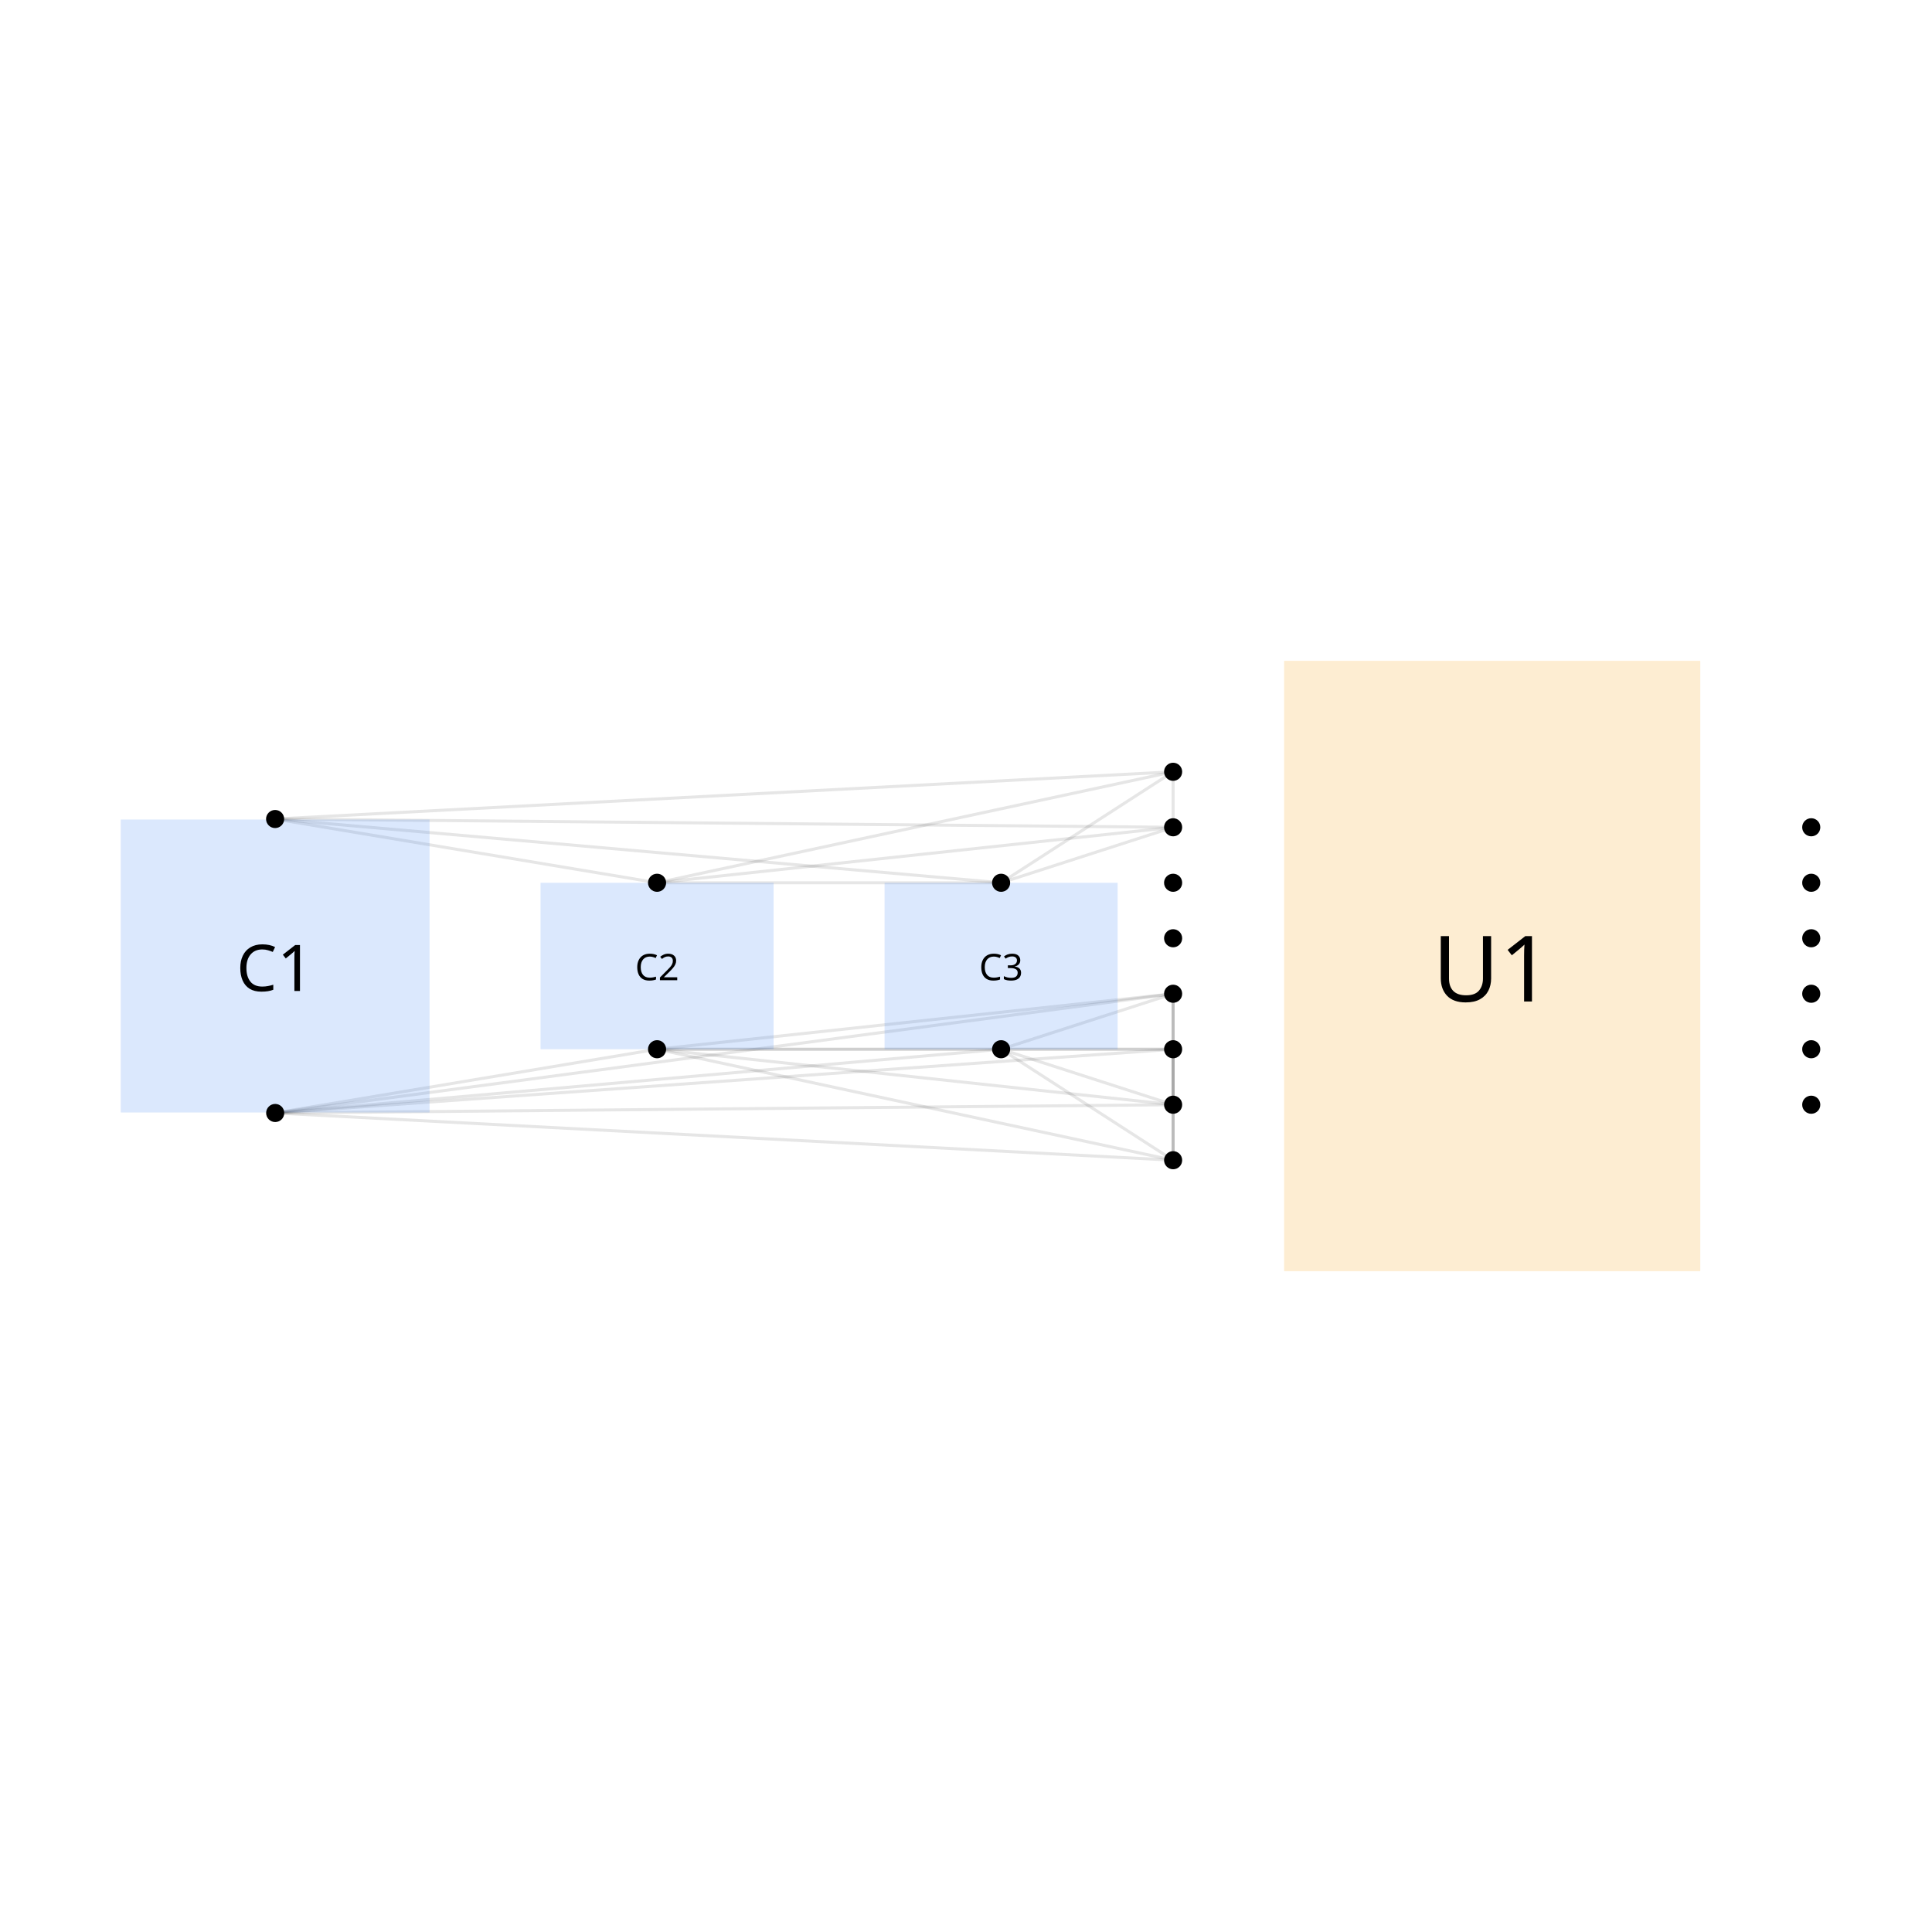
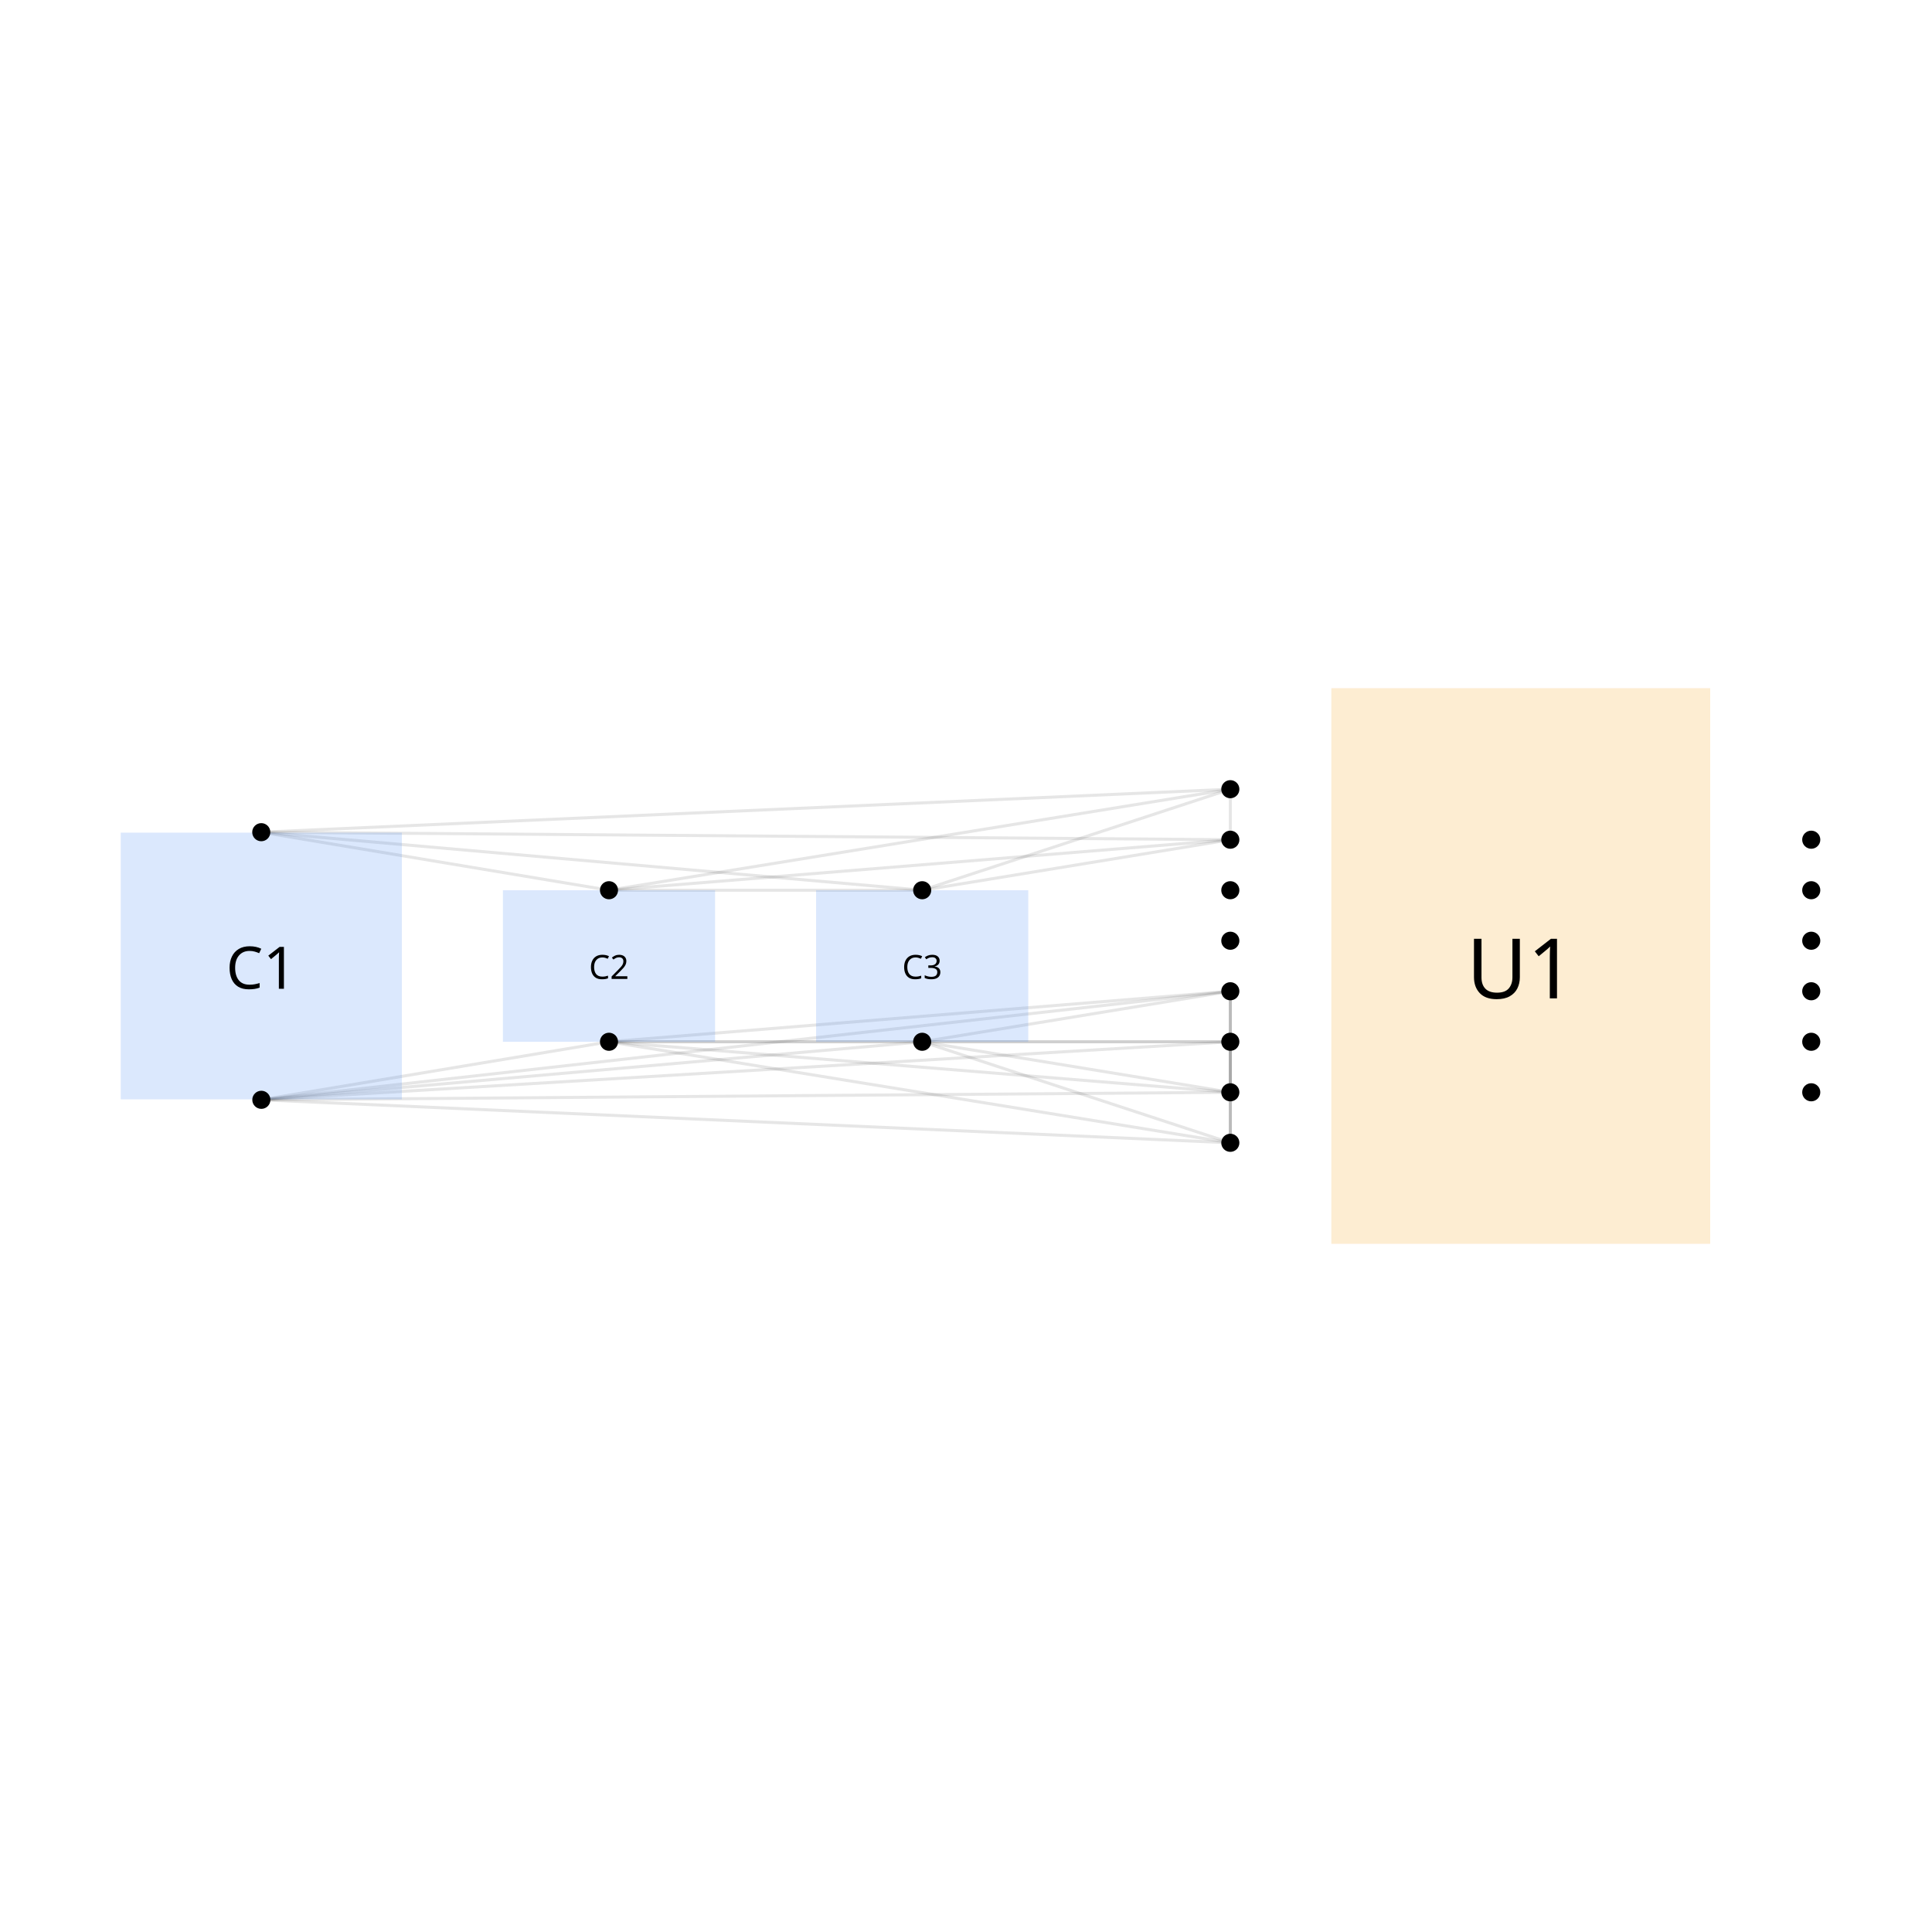
<svg xmlns="http://www.w3.org/2000/svg" width="640" height="640" viewBox="0 0 640 640">
  <rect width="100%" height="100%" fill="white" />
  <g>
-     <polyline data-points="-1.15,0.7 -1.15,0.49999999999999994" data-type="line" data-label="" points="388.611,255.664 388.611,274.046" fill="none" stroke="rgba(0,0,0,0.1)" stroke-width="1px" />
+     <polyline data-points="-1.15,0.7 -1.15,0.49999999999999994" data-type="line" data-label="" points="407.561,261.432 407.561,278.165" fill="none" stroke="rgba(0,0,0,0.1)" stroke-width="1px" />
  </g>
  <g>
-     <polyline data-points="-1.15,0.7 -4.3866685999999975,0.5297833500000002" data-type="line" data-label="" points="388.611,255.664 91.135,271.309" fill="none" stroke="rgba(0,0,0,0.1)" stroke-width="1px" />
+     <polyline data-points="-1.15,0.7 -4.986668599999997,0.5297833500000002" data-type="line" data-label="" points="407.561,261.432 86.551,275.674" fill="none" stroke="rgba(0,0,0,0.1)" stroke-width="1px" />
  </g>
  <g>
-     <polyline data-points="-1.15,0.7 -3.0100000000000002,0.29999999999999993" data-type="line" data-label="" points="388.611,255.664 217.662,292.428" fill="none" stroke="rgba(0,0,0,0.1)" stroke-width="1px" />
+     <polyline data-points="-1.15,0.7 -3.6100000000000003,0.29999999999999993" data-type="line" data-label="" points="407.561,261.432 201.736,294.899" fill="none" stroke="rgba(0,0,0,0.1)" stroke-width="1px" />
  </g>
  <g>
-     <polyline data-points="-1.15,0.7 -1.77,0.29999999999999993" data-type="line" data-label="" points="388.611,255.664 331.628,292.428" fill="none" stroke="rgba(0,0,0,0.1)" stroke-width="1px" />
+     <polyline data-points="-1.15,0.7 -2.37,0.29999999999999993" data-type="line" data-label="" points="407.561,261.432 305.485,294.899" fill="none" stroke="rgba(0,0,0,0.1)" stroke-width="1px" />
  </g>
  <g>
-     <polyline data-points="-1.15,0.49999999999999994 -4.3866685999999975,0.5297833500000002" data-type="line" data-label="" points="388.611,274.046 91.135,271.309" fill="none" stroke="rgba(0,0,0,0.1)" stroke-width="1px" />
+     <polyline data-points="-1.15,0.49999999999999994 -4.986668599999997,0.5297833500000002" data-type="line" data-label="" points="407.561,278.165 86.551,275.674" fill="none" stroke="rgba(0,0,0,0.1)" stroke-width="1px" />
  </g>
  <g>
-     <polyline data-points="-1.15,0.49999999999999994 -3.0100000000000002,0.29999999999999993" data-type="line" data-label="" points="388.611,274.046 217.662,292.428" fill="none" stroke="rgba(0,0,0,0.1)" stroke-width="1px" />
+     <polyline data-points="-1.15,0.49999999999999994 -3.6100000000000003,0.29999999999999993" data-type="line" data-label="" points="407.561,278.165 201.736,294.899" fill="none" stroke="rgba(0,0,0,0.1)" stroke-width="1px" />
  </g>
  <g>
-     <polyline data-points="-1.15,0.49999999999999994 -1.77,0.29999999999999993" data-type="line" data-label="" points="388.611,274.046 331.628,292.428" fill="none" stroke="rgba(0,0,0,0.1)" stroke-width="1px" />
+     <polyline data-points="-1.15,0.49999999999999994 -2.37,0.29999999999999993" data-type="line" data-label="" points="407.561,278.165 305.485,294.899" fill="none" stroke="rgba(0,0,0,0.1)" stroke-width="1px" />
  </g>
  <g>
-     <polyline data-points="-4.3866685999999975,0.5297833500000002 -3.0100000000000002,0.29999999999999993" data-type="line" data-label="" points="91.135,271.309 217.662,292.428" fill="none" stroke="rgba(0,0,0,0.1)" stroke-width="1px" />
+     <polyline data-points="-4.986668599999997,0.5297833500000002 -3.6100000000000003,0.29999999999999993" data-type="line" data-label="" points="86.551,275.674 201.736,294.899" fill="none" stroke="rgba(0,0,0,0.1)" stroke-width="1px" />
  </g>
  <g>
-     <polyline data-points="-4.3866685999999975,0.5297833500000002 -1.77,0.29999999999999993" data-type="line" data-label="" points="91.135,271.309 331.628,292.428" fill="none" stroke="rgba(0,0,0,0.1)" stroke-width="1px" />
+     <polyline data-points="-4.986668599999997,0.5297833500000002 -2.37,0.29999999999999993" data-type="line" data-label="" points="86.551,275.674 305.485,294.899" fill="none" stroke="rgba(0,0,0,0.1)" stroke-width="1px" />
  </g>
  <g>
-     <polyline data-points="-3.0100000000000002,0.29999999999999993 -1.77,0.29999999999999993" data-type="line" data-label="" points="217.662,292.428 331.628,292.428" fill="none" stroke="rgba(0,0,0,0.1)" stroke-width="1px" />
+     <polyline data-points="-3.6100000000000003,0.29999999999999993 -2.37,0.29999999999999993" data-type="line" data-label="" points="201.736,294.899 305.485,294.899" fill="none" stroke="rgba(0,0,0,0.1)" stroke-width="1px" />
  </g>
  <g>
-     <polyline data-points="-1.15,-0.7 -1.15,-0.30000000000000004" data-type="line" data-label="" points="388.611,384.336 388.611,347.572" fill="none" stroke="rgba(0,0,0,0.1)" stroke-width="1px" />
+     <polyline data-points="-1.15,-0.7 -1.15,-0.30000000000000004" data-type="line" data-label="" points="407.561,378.568 407.561,345.101" fill="none" stroke="rgba(0,0,0,0.1)" stroke-width="1px" />
  </g>
  <g>
-     <polyline data-points="-1.15,-0.7 -1.15,-0.5" data-type="line" data-label="" points="388.611,384.336 388.611,365.954" fill="none" stroke="rgba(0,0,0,0.1)" stroke-width="1px" />
+     <polyline data-points="-1.15,-0.7 -1.15,-0.5" data-type="line" data-label="" points="407.561,378.568 407.561,361.835" fill="none" stroke="rgba(0,0,0,0.1)" stroke-width="1px" />
  </g>
  <g>
-     <polyline data-points="-1.15,-0.7 -1.15,-0.10000000000000009" data-type="line" data-label="" points="388.611,384.336 388.611,329.191" fill="none" stroke="rgba(0,0,0,0.1)" stroke-width="1px" />
+     <polyline data-points="-1.15,-0.7 -1.15,-0.10000000000000009" data-type="line" data-label="" points="407.561,378.568 407.561,328.367" fill="none" stroke="rgba(0,0,0,0.1)" stroke-width="1px" />
  </g>
  <g>
-     <polyline data-points="-1.15,-0.7 -4.3863715999999995,-0.5297833500000002" data-type="line" data-label="" points="388.611,384.336 91.162,368.691" fill="none" stroke="rgba(0,0,0,0.1)" stroke-width="1px" />
+     <polyline data-points="-1.15,-0.7 -4.986371599999999,-0.5297833500000002" data-type="line" data-label="" points="407.561,378.568 86.576,364.326" fill="none" stroke="rgba(0,0,0,0.1)" stroke-width="1px" />
  </g>
  <g>
-     <polyline data-points="-1.15,-0.7 -3.0100000000000002,-0.30000000000000004" data-type="line" data-label="" points="388.611,384.336 217.662,347.572" fill="none" stroke="rgba(0,0,0,0.1)" stroke-width="1px" />
+     <polyline data-points="-1.15,-0.7 -3.6100000000000003,-0.30000000000000004" data-type="line" data-label="" points="407.561,378.568 201.736,345.101" fill="none" stroke="rgba(0,0,0,0.1)" stroke-width="1px" />
  </g>
  <g>
-     <polyline data-points="-1.15,-0.7 -1.77,-0.30000000000000004" data-type="line" data-label="" points="388.611,384.336 331.628,347.572" fill="none" stroke="rgba(0,0,0,0.1)" stroke-width="1px" />
+     <polyline data-points="-1.15,-0.7 -2.37,-0.30000000000000004" data-type="line" data-label="" points="407.561,378.568 305.485,345.101" fill="none" stroke="rgba(0,0,0,0.1)" stroke-width="1px" />
  </g>
  <g>
-     <polyline data-points="-1.15,-0.30000000000000004 -1.15,-0.5" data-type="line" data-label="" points="388.611,347.572 388.611,365.954" fill="none" stroke="rgba(0,0,0,0.1)" stroke-width="1px" />
+     <polyline data-points="-1.15,-0.30000000000000004 -1.15,-0.5" data-type="line" data-label="" points="407.561,345.101 407.561,361.835" fill="none" stroke="rgba(0,0,0,0.1)" stroke-width="1px" />
  </g>
  <g>
-     <polyline data-points="-1.15,-0.30000000000000004 -1.15,-0.10000000000000009" data-type="line" data-label="" points="388.611,347.572 388.611,329.191" fill="none" stroke="rgba(0,0,0,0.1)" stroke-width="1px" />
+     <polyline data-points="-1.15,-0.30000000000000004 -1.15,-0.10000000000000009" data-type="line" data-label="" points="407.561,345.101 407.561,328.367" fill="none" stroke="rgba(0,0,0,0.1)" stroke-width="1px" />
  </g>
  <g>
-     <polyline data-points="-1.15,-0.30000000000000004 -4.3863715999999995,-0.5297833500000002" data-type="line" data-label="" points="388.611,347.572 91.162,368.691" fill="none" stroke="rgba(0,0,0,0.1)" stroke-width="1px" />
+     <polyline data-points="-1.15,-0.30000000000000004 -4.986371599999999,-0.5297833500000002" data-type="line" data-label="" points="407.561,345.101 86.576,364.326" fill="none" stroke="rgba(0,0,0,0.1)" stroke-width="1px" />
  </g>
  <g>
-     <polyline data-points="-1.15,-0.30000000000000004 -3.0100000000000002,-0.30000000000000004" data-type="line" data-label="" points="388.611,347.572 217.662,347.572" fill="none" stroke="rgba(0,0,0,0.1)" stroke-width="1px" />
+     <polyline data-points="-1.15,-0.30000000000000004 -3.6100000000000003,-0.30000000000000004" data-type="line" data-label="" points="407.561,345.101 201.736,345.101" fill="none" stroke="rgba(0,0,0,0.1)" stroke-width="1px" />
  </g>
  <g>
-     <polyline data-points="-1.15,-0.30000000000000004 -1.77,-0.30000000000000004" data-type="line" data-label="" points="388.611,347.572 331.628,347.572" fill="none" stroke="rgba(0,0,0,0.1)" stroke-width="1px" />
+     <polyline data-points="-1.15,-0.30000000000000004 -2.37,-0.30000000000000004" data-type="line" data-label="" points="407.561,345.101 305.485,345.101" fill="none" stroke="rgba(0,0,0,0.1)" stroke-width="1px" />
  </g>
  <g>
-     <polyline data-points="-1.15,-0.5 -1.15,-0.10000000000000009" data-type="line" data-label="" points="388.611,365.954 388.611,329.191" fill="none" stroke="rgba(0,0,0,0.1)" stroke-width="1px" />
+     <polyline data-points="-1.15,-0.5 -1.15,-0.10000000000000009" data-type="line" data-label="" points="407.561,361.835 407.561,328.367" fill="none" stroke="rgba(0,0,0,0.1)" stroke-width="1px" />
  </g>
  <g>
-     <polyline data-points="-1.15,-0.5 -4.3863715999999995,-0.5297833500000002" data-type="line" data-label="" points="388.611,365.954 91.162,368.691" fill="none" stroke="rgba(0,0,0,0.1)" stroke-width="1px" />
+     <polyline data-points="-1.15,-0.5 -4.986371599999999,-0.5297833500000002" data-type="line" data-label="" points="407.561,361.835 86.576,364.326" fill="none" stroke="rgba(0,0,0,0.1)" stroke-width="1px" />
  </g>
  <g>
-     <polyline data-points="-1.15,-0.5 -3.0100000000000002,-0.30000000000000004" data-type="line" data-label="" points="388.611,365.954 217.662,347.572" fill="none" stroke="rgba(0,0,0,0.1)" stroke-width="1px" />
+     <polyline data-points="-1.15,-0.5 -3.6100000000000003,-0.30000000000000004" data-type="line" data-label="" points="407.561,361.835 201.736,345.101" fill="none" stroke="rgba(0,0,0,0.1)" stroke-width="1px" />
  </g>
  <g>
-     <polyline data-points="-1.15,-0.5 -1.77,-0.30000000000000004" data-type="line" data-label="" points="388.611,365.954 331.628,347.572" fill="none" stroke="rgba(0,0,0,0.1)" stroke-width="1px" />
+     <polyline data-points="-1.15,-0.5 -2.37,-0.30000000000000004" data-type="line" data-label="" points="407.561,361.835 305.485,345.101" fill="none" stroke="rgba(0,0,0,0.1)" stroke-width="1px" />
  </g>
  <g>
-     <polyline data-points="-1.15,-0.10000000000000009 -4.3863715999999995,-0.5297833500000002" data-type="line" data-label="" points="388.611,329.191 91.162,368.691" fill="none" stroke="rgba(0,0,0,0.1)" stroke-width="1px" />
+     <polyline data-points="-1.15,-0.10000000000000009 -4.986371599999999,-0.5297833500000002" data-type="line" data-label="" points="407.561,328.367 86.576,364.326" fill="none" stroke="rgba(0,0,0,0.1)" stroke-width="1px" />
  </g>
  <g>
-     <polyline data-points="-1.15,-0.10000000000000009 -3.0100000000000002,-0.30000000000000004" data-type="line" data-label="" points="388.611,329.191 217.662,347.572" fill="none" stroke="rgba(0,0,0,0.1)" stroke-width="1px" />
+     <polyline data-points="-1.15,-0.10000000000000009 -3.6100000000000003,-0.30000000000000004" data-type="line" data-label="" points="407.561,328.367 201.736,345.101" fill="none" stroke="rgba(0,0,0,0.1)" stroke-width="1px" />
  </g>
  <g>
-     <polyline data-points="-1.15,-0.10000000000000009 -1.77,-0.30000000000000004" data-type="line" data-label="" points="388.611,329.191 331.628,347.572" fill="none" stroke="rgba(0,0,0,0.1)" stroke-width="1px" />
+     <polyline data-points="-1.15,-0.10000000000000009 -2.37,-0.30000000000000004" data-type="line" data-label="" points="407.561,328.367 305.485,345.101" fill="none" stroke="rgba(0,0,0,0.1)" stroke-width="1px" />
  </g>
  <g>
-     <polyline data-points="-4.3863715999999995,-0.5297833500000002 -3.0100000000000002,-0.30000000000000004" data-type="line" data-label="" points="91.162,368.691 217.662,347.572" fill="none" stroke="rgba(0,0,0,0.1)" stroke-width="1px" />
+     <polyline data-points="-4.986371599999999,-0.5297833500000002 -3.6100000000000003,-0.30000000000000004" data-type="line" data-label="" points="86.576,364.326 201.736,345.101" fill="none" stroke="rgba(0,0,0,0.1)" stroke-width="1px" />
  </g>
  <g>
-     <polyline data-points="-4.3863715999999995,-0.5297833500000002 -1.77,-0.30000000000000004" data-type="line" data-label="" points="91.162,368.691 331.628,347.572" fill="none" stroke="rgba(0,0,0,0.1)" stroke-width="1px" />
+     <polyline data-points="-4.986371599999999,-0.5297833500000002 -2.37,-0.30000000000000004" data-type="line" data-label="" points="86.576,364.326 305.485,345.101" fill="none" stroke="rgba(0,0,0,0.1)" stroke-width="1px" />
  </g>
  <g>
-     <polyline data-points="-3.0100000000000002,-0.30000000000000004 -1.77,-0.30000000000000004" data-type="line" data-label="" points="217.662,347.572 331.628,347.572" fill="none" stroke="rgba(0,0,0,0.1)" stroke-width="1px" />
+     <polyline data-points="-3.6100000000000003,-0.30000000000000004 -2.37,-0.30000000000000004" data-type="line" data-label="" points="201.736,345.101 305.485,345.101" fill="none" stroke="rgba(0,0,0,0.1)" stroke-width="1px" />
  </g>
  <g>
-     <rect data-type="rect" data-label="U1" data-x="0" data-y="0" x="425.375" y="218.901" width="137.862" height="202.198" fill="rgba(245, 158, 11, 0.18)" stroke="none" stroke-width="0.011" />
+     <rect data-type="rect" data-label="U1" data-x="0" data-y="0" x="441.029" y="227.964" width="125.504" height="184.072" fill="rgba(245, 158, 11, 0.18)" stroke="none" stroke-width="0.012" />
  </g>
  <g>
-     <rect data-type="rect" data-label="C1" data-x="-4.3865200999999985" data-y="-2.7755575615628914e-17" x="40" y="271.481" width="102.297" height="97.039" fill="rgba(59, 130, 246, 0.18)" stroke="none" stroke-width="0.011" />
+     <rect data-type="rect" data-label="C1" data-x="-4.986520099999998" data-y="-2.7755575615628914e-17" x="40" y="275.83" width="93.127" height="88.339" fill="rgba(59, 130, 246, 0.18)" stroke="none" stroke-width="0.012" />
  </g>
  <g>
-     <rect data-type="rect" data-label="C2" data-x="-3.0100000000000002" data-y="-2.7755575615628914e-17" x="179.061" y="292.428" width="77.203" height="55.145" fill="rgba(59, 130, 246, 0.18)" stroke="none" stroke-width="0.011" />
+     <rect data-type="rect" data-label="C2" data-x="-3.6100000000000003" data-y="-2.7755575615628914e-17" x="166.595" y="294.899" width="70.282" height="50.201" fill="rgba(59, 130, 246, 0.18)" stroke="none" stroke-width="0.012" />
  </g>
  <g>
-     <rect data-type="rect" data-label="C3" data-x="-1.77" data-y="-2.7755575615628914e-17" x="293.027" y="292.428" width="77.203" height="55.145" fill="rgba(59, 130, 246, 0.18)" stroke="none" stroke-width="0.011" />
+     <rect data-type="rect" data-label="C3" data-x="-2.37" data-y="-2.7755575615628914e-17" x="270.344" y="294.899" width="70.282" height="50.201" fill="rgba(59, 130, 246, 0.18)" stroke="none" stroke-width="0.012" />
  </g>
-   <text data-type="text" data-label="U1" data-x="0" data-y="0" x="494.306" y="320" fill="black" font-size="30.33" font-family="sans-serif" text-anchor="middle" dominant-baseline="central">U1</text>
-   <text data-type="text" data-label="C1" data-x="-4.3865200999999985" data-y="-2.7755575615628914e-17" x="91.149" y="320" fill="black" font-size="21.348" font-family="sans-serif" text-anchor="middle" dominant-baseline="central">C1</text>
-   <text data-type="text" data-label="C2" data-x="-3.0100000000000002" data-y="-2.7755575615628914e-17" x="217.662" y="320" fill="black" font-size="12.132" font-family="sans-serif" text-anchor="middle" dominant-baseline="central">C2</text>
-   <text data-type="text" data-label="C3" data-x="-1.77" data-y="-2.7755575615628914e-17" x="331.628" y="320" fill="black" font-size="12.132" font-family="sans-serif" text-anchor="middle" dominant-baseline="central">C3</text>
+   <text data-type="text" data-label="U1" data-x="0" data-y="0" x="503.781" y="320" fill="black" font-size="27.611" font-family="sans-serif" text-anchor="middle" dominant-baseline="central">U1</text>
+   <text data-type="text" data-label="C1" data-x="-4.986520099999998" data-y="-2.7755575615628914e-17" x="86.563" y="320" fill="black" font-size="19.435" font-family="sans-serif" text-anchor="middle" dominant-baseline="central">C1</text>
+   <text data-type="text" data-label="C2" data-x="-3.6100000000000003" data-y="-2.7755575615628914e-17" x="201.736" y="320" fill="black" font-size="11.044" font-family="sans-serif" text-anchor="middle" dominant-baseline="central">C2</text>
+   <text data-type="text" data-label="C3" data-x="-2.37" data-y="-2.7755575615628914e-17" x="305.485" y="320" fill="black" font-size="11.044" font-family="sans-serif" text-anchor="middle" dominant-baseline="central">C3</text>
  <g>
-     <circle data-type="point" data-label="U1.1 (unnamedsubcircuitsubcircuit_source_group_0_connectivity_net0)" data-x="-1.15" data-y="0.7" cx="388.611" cy="255.664" r="3" fill="black" />
+     <circle data-type="point" data-label="U1.1 (unnamedsubcircuitsubcircuit_source_group_0_connectivity_net0)" data-x="-1.15" data-y="0.7" cx="407.561" cy="261.432" r="3" fill="black" />
  </g>
  <g>
-     <circle data-type="point" data-label="U1.2 (unnamedsubcircuitsubcircuit_source_group_0_connectivity_net1)" data-x="-1.15" data-y="-0.7" cx="388.611" cy="384.336" r="3" fill="black" />
+     <circle data-type="point" data-label="U1.2 (unnamedsubcircuitsubcircuit_source_group_0_connectivity_net1)" data-x="-1.15" data-y="-0.7" cx="407.561" cy="378.568" r="3" fill="black" />
  </g>
  <g>
-     <circle data-type="point" data-label="U1.3" data-x="-1.15" data-y="0.29999999999999993" cx="388.611" cy="292.428" r="3" fill="black" />
+     <circle data-type="point" data-label="U1.3" data-x="-1.15" data-y="0.29999999999999993" cx="407.561" cy="294.899" r="3" fill="black" />
  </g>
  <g>
-     <circle data-type="point" data-label="U1.4 (unnamedsubcircuitsubcircuit_source_group_0_connectivity_net1)" data-x="-1.15" data-y="-0.30000000000000004" cx="388.611" cy="347.572" r="3" fill="black" />
+     <circle data-type="point" data-label="U1.4 (unnamedsubcircuitsubcircuit_source_group_0_connectivity_net1)" data-x="-1.15" data-y="-0.30000000000000004" cx="407.561" cy="345.101" r="3" fill="black" />
  </g>
  <g>
-     <circle data-type="point" data-label="U1.5 (unnamedsubcircuitsubcircuit_source_group_0_connectivity_net1)" data-x="-1.15" data-y="-0.5" cx="388.611" cy="365.954" r="3" fill="black" />
+     <circle data-type="point" data-label="U1.5 (unnamedsubcircuitsubcircuit_source_group_0_connectivity_net1)" data-x="-1.15" data-y="-0.5" cx="407.561" cy="361.835" r="3" fill="black" />
  </g>
  <g>
-     <circle data-type="point" data-label="U1.6 (unnamedsubcircuitsubcircuit_source_group_0_connectivity_net0)" data-x="-1.15" data-y="0.49999999999999994" cx="388.611" cy="274.046" r="3" fill="black" />
+     <circle data-type="point" data-label="U1.6 (unnamedsubcircuitsubcircuit_source_group_0_connectivity_net0)" data-x="-1.15" data-y="0.49999999999999994" cx="407.561" cy="278.165" r="3" fill="black" />
  </g>
  <g>
-     <circle data-type="point" data-label="U1.7 (unnamedsubcircuitsubcircuit_source_group_0_connectivity_net2)" data-x="1.15" data-y="0.5" cx="600" cy="274.046" r="3" fill="black" />
+     <circle data-type="point" data-label="U1.7 (unnamedsubcircuitsubcircuit_source_group_0_connectivity_net2)" data-x="1.15" data-y="0.5" cx="600" cy="278.165" r="3" fill="black" />
  </g>
  <g>
-     <circle data-type="point" data-label="U1.8 (unnamedsubcircuitsubcircuit_source_group_0_connectivity_net6)" data-x="1.15" data-y="-0.3" cx="600" cy="347.572" r="3" fill="black" />
+     <circle data-type="point" data-label="U1.8 (unnamedsubcircuitsubcircuit_source_group_0_connectivity_net6)" data-x="1.15" data-y="-0.3" cx="600" cy="345.101" r="3" fill="black" />
  </g>
  <g>
-     <circle data-type="point" data-label="U1.9 (unnamedsubcircuitsubcircuit_source_group_0_connectivity_net7)" data-x="1.15" data-y="-0.5" cx="600" cy="365.954" r="3" fill="black" />
+     <circle data-type="point" data-label="U1.9 (unnamedsubcircuitsubcircuit_source_group_0_connectivity_net7)" data-x="1.15" data-y="-0.5" cx="600" cy="361.835" r="3" fill="black" />
  </g>
  <g>
-     <circle data-type="point" data-label="U1.10 (unnamedsubcircuitsubcircuit_source_group_0_connectivity_net1)" data-x="-1.15" data-y="-0.10000000000000009" cx="388.611" cy="329.191" r="3" fill="black" />
+     <circle data-type="point" data-label="U1.10 (unnamedsubcircuitsubcircuit_source_group_0_connectivity_net1)" data-x="-1.15" data-y="-0.10000000000000009" cx="407.561" cy="328.367" r="3" fill="black" />
  </g>
  <g>
-     <circle data-type="point" data-label="U1.11" data-x="-1.15" data-y="0.09999999999999987" cx="388.611" cy="310.809" r="3" fill="black" />
+     <circle data-type="point" data-label="U1.11" data-x="-1.15" data-y="0.09999999999999987" cx="407.561" cy="311.633" r="3" fill="black" />
  </g>
  <g>
-     <circle data-type="point" data-label="U1.12 (unnamedsubcircuitsubcircuit_source_group_0_connectivity_net3)" data-x="1.15" data-y="0.30000000000000004" cx="600" cy="292.428" r="3" fill="black" />
+     <circle data-type="point" data-label="U1.12 (unnamedsubcircuitsubcircuit_source_group_0_connectivity_net3)" data-x="1.15" data-y="0.30000000000000004" cx="600" cy="294.899" r="3" fill="black" />
  </g>
  <g>
-     <circle data-type="point" data-label="U1.13 (unnamedsubcircuitsubcircuit_source_group_0_connectivity_net4)" data-x="1.15" data-y="0.10000000000000009" cx="600" cy="310.809" r="3" fill="black" />
+     <circle data-type="point" data-label="U1.13 (unnamedsubcircuitsubcircuit_source_group_0_connectivity_net4)" data-x="1.15" data-y="0.10000000000000009" cx="600" cy="311.633" r="3" fill="black" />
  </g>
  <g>
-     <circle data-type="point" data-label="U1.14 (unnamedsubcircuitsubcircuit_source_group_0_connectivity_net5)" data-x="1.15" data-y="-0.09999999999999998" cx="600" cy="329.191" r="3" fill="black" />
+     <circle data-type="point" data-label="U1.14 (unnamedsubcircuitsubcircuit_source_group_0_connectivity_net5)" data-x="1.15" data-y="-0.09999999999999998" cx="600" cy="328.367" r="3" fill="black" />
  </g>
  <g>
-     <circle data-type="point" data-label="C1.2 (unnamedsubcircuitsubcircuit_source_group_0_connectivity_net1)" data-x="-4.3863715999999995" data-y="-0.5297833500000002" cx="91.162" cy="368.691" r="3" fill="black" />
+     <circle data-type="point" data-label="C1.2 (unnamedsubcircuitsubcircuit_source_group_0_connectivity_net1)" data-x="-4.986371599999999" data-y="-0.5297833500000002" cx="86.576" cy="364.326" r="3" fill="black" />
  </g>
  <g>
-     <circle data-type="point" data-label="C1.1 (unnamedsubcircuitsubcircuit_source_group_0_connectivity_net0)" data-x="-4.3866685999999975" data-y="0.5297833500000002" cx="91.135" cy="271.309" r="3" fill="black" />
+     <circle data-type="point" data-label="C1.1 (unnamedsubcircuitsubcircuit_source_group_0_connectivity_net0)" data-x="-4.986668599999997" data-y="0.5297833500000002" cx="86.551" cy="275.674" r="3" fill="black" />
  </g>
  <g>
-     <circle data-type="point" data-label="C2.1 (unnamedsubcircuitsubcircuit_source_group_0_connectivity_net0)" data-x="-3.0100000000000002" data-y="0.29999999999999993" cx="217.662" cy="292.428" r="3" fill="black" />
+     <circle data-type="point" data-label="C2.1 (unnamedsubcircuitsubcircuit_source_group_0_connectivity_net0)" data-x="-3.6100000000000003" data-y="0.29999999999999993" cx="201.736" cy="294.899" r="3" fill="black" />
  </g>
  <g>
-     <circle data-type="point" data-label="C2.2 (unnamedsubcircuitsubcircuit_source_group_0_connectivity_net1)" data-x="-3.0100000000000002" data-y="-0.30000000000000004" cx="217.662" cy="347.572" r="3" fill="black" />
+     <circle data-type="point" data-label="C2.2 (unnamedsubcircuitsubcircuit_source_group_0_connectivity_net1)" data-x="-3.6100000000000003" data-y="-0.30000000000000004" cx="201.736" cy="345.101" r="3" fill="black" />
  </g>
  <g>
-     <circle data-type="point" data-label="C3.1 (unnamedsubcircuitsubcircuit_source_group_0_connectivity_net0)" data-x="-1.77" data-y="0.29999999999999993" cx="331.628" cy="292.428" r="3" fill="black" />
+     <circle data-type="point" data-label="C3.1 (unnamedsubcircuitsubcircuit_source_group_0_connectivity_net0)" data-x="-2.37" data-y="0.29999999999999993" cx="305.485" cy="294.899" r="3" fill="black" />
  </g>
  <g>
-     <circle data-type="point" data-label="C3.2 (unnamedsubcircuitsubcircuit_source_group_0_connectivity_net1)" data-x="-1.77" data-y="-0.30000000000000004" cx="331.628" cy="347.572" r="3" fill="black" />
+     <circle data-type="point" data-label="C3.2 (unnamedsubcircuitsubcircuit_source_group_0_connectivity_net1)" data-x="-2.37" data-y="-0.30000000000000004" cx="305.485" cy="345.101" r="3" fill="black" />
  </g>
  <g id="crosshair" style="display: none">
    <line id="crosshair-h" y1="0" y2="640" stroke="#666" stroke-width="0.5" />
    <line id="crosshair-v" x1="0" x2="640" stroke="#666" stroke-width="0.5" />
    <text id="coordinates" font-family="monospace" font-size="12" fill="#666" />
  </g>
</svg>
